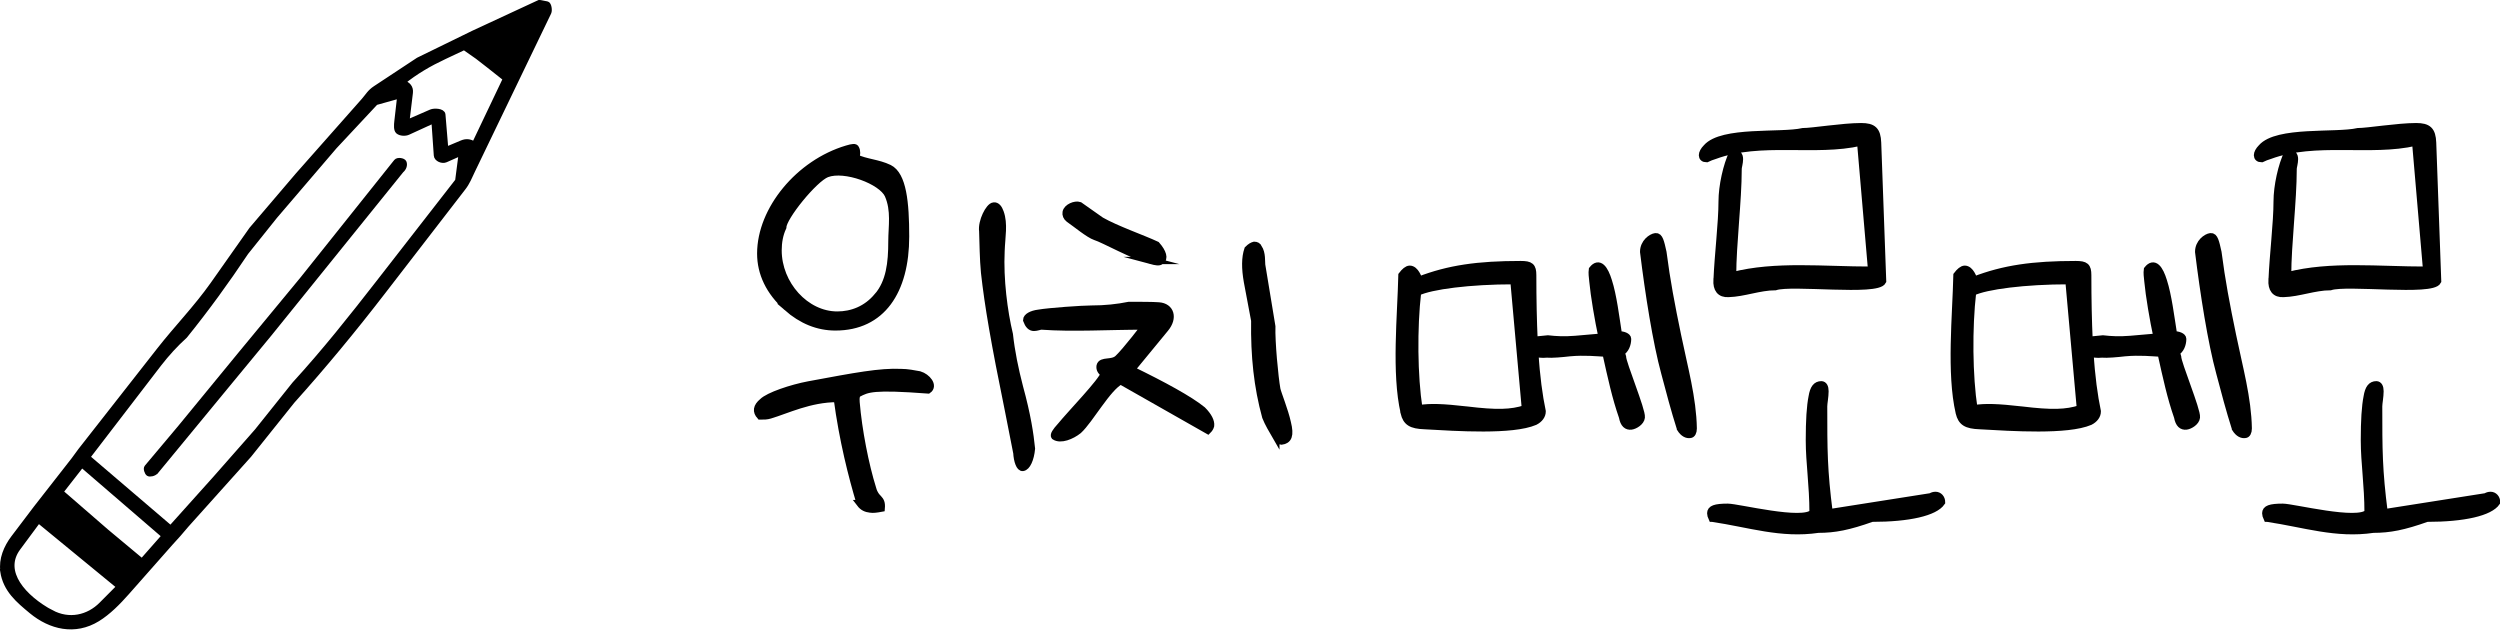
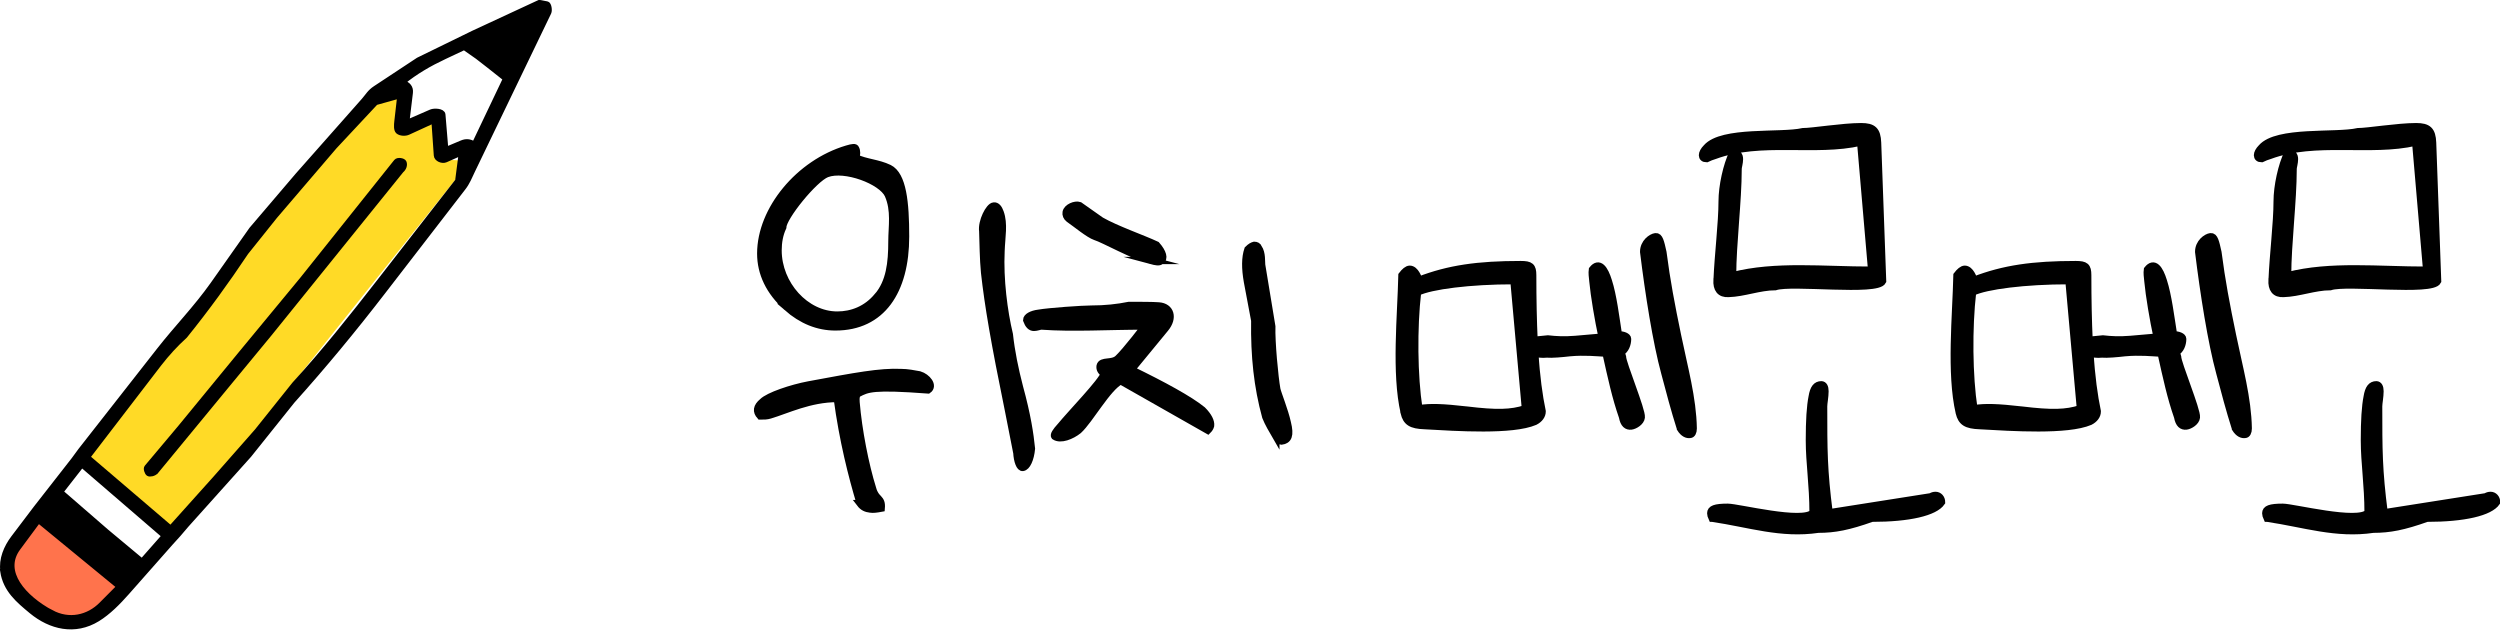
<svg xmlns="http://www.w3.org/2000/svg" id="_레이어_2" data-name="레이어 2" viewBox="0 0 259 65.21">
  <defs>
    <style>
      .cls-1 {
        stroke-width: .5px;
      }

      .cls-1, .cls-2 {
        stroke: #000;
        stroke-miterlimit: 10;
      }

      .cls-2 {
        stroke-width: .75px;
      }
+ 
+       .cls-3 {
+         fill: #ff734c;
+       }
+ 
+       .cls-4 {
+         fill: #ffda26;
+       }
    </style>
  </defs>
  <g id="_레이어_1-2" data-name="레이어 1">
    <g>
+       <path class="cls-4" d="M8.59,47.48l7.79,6.72c.78.67,1.96.56,2.6-.24l29.77-37.31-3.07-.11-.32-3.71-3.82.21-.16-3.09-2.5-.8L8.59,47.48Z" />
+       <polygon class="cls-3" points="3.29 53.55 12.32 60.78 9.05 64.43 4.92 63.64 1.09 60.37 .66 57.18 3.29 53.55" />
      <g>
        <path class="cls-2" d="M89.12,52.17c-.85-2.8-1.81-6.6-2.38-10.88-2.85,0-5.23,1.19-6.98,1.71-.33.1-.62.1-1,.1-.43-.48-.38-.95.24-1.47.62-.62,2.99-1.42,4.8-1.76,4.85-.9,7.37-1.38,9.55-1.28.67,0,1.33.14,1.9.24.81.24,1.52,1.14.9,1.57-5.75-.43-6.27-.14-7.27.38-.14.1-.24.33-.19.9.24,2.9.95,6.51,1.71,8.93.33,1.24,1,.9.9,2.04-.48.09-.86.14-1.14.09-.43-.05-.76-.19-1.05-.57ZM81.52,31.83c-1.81-1.62-2.71-3.52-2.71-5.56,0-4.56,3.99-9.36,8.93-10.83.62-.19.86-.19.9-.05.14.24.14.67,0,.95,1.09.52,2.28.52,3.47,1.09,1.43.71,1.71,3.56,1.71,7.08,0,5.65-2.47,9.36-7.27,9.36-1.81,0-3.47-.67-5.04-2.04ZM90.93,30.69c1.24-1.47,1.47-3.42,1.47-5.7,0-1.52.33-3.18-.38-4.8-.67-1.47-4.51-2.9-6.37-2.19-1.33.52-4.56,4.51-4.56,5.56-.33.71-.48,1.52-.48,2.38,0,3.52,2.85,6.7,6.13,6.7,1.52,0,3.04-.57,4.18-1.95ZM105.33,46.85l-.86-4.37c-1.43-6.98-2.09-10.83-2.47-14.25-.14-1.47-.14-2.95-.19-4.28-.14-1,.67-2.57,1.14-2.61.29-.05.52.24.67.67.43,1.19.14,2.52.09,3.99-.14,2.95.29,6.27.86,8.65.19,1.76.57,3.61,1.05,5.46.81,2.95,1.09,4.89,1.24,6.37-.1,1.09-.48,1.9-.9,1.95-.29.05-.57-.62-.62-1.57Z" />
        <path class="cls-2" d="M109.89,44.14c1.09-1.33,4.28-4.61,4.51-5.42-.33-.24-.48-.47-.43-.81.14-.62,1.24-.19,1.85-.76.86-.81,2.8-3.37,2.8-3.37-3.85,0-7.41.24-10.74,0-.14,0-.48.14-.76.14-.33,0-.57-.24-.76-.76,0-.33.52-.62,1.24-.71,1.09-.19,4.56-.43,5.46-.43,1.43,0,2.71-.14,3.9-.38,1.05,0,2.47,0,3.09.05,1.24.09,1.57,1.24.67,2.33l-3.52,4.28c3.33,1.62,6.03,3.09,7.37,4.18.62.62.9,1.19.85,1.62-.05.19-.14.33-.29.48l-9.03-5.13c-1.38.71-3.18,4.04-4.37,5.13-.71.57-1.85,1.04-2.47.62-.1-.14.1-.48.62-1.05ZM119.25,26.99c-1.81-.47-4.94-2.23-5.75-2.47-.71-.24-2-1.33-2.76-1.85-.24-.19-.33-.43-.29-.67.09-.52.95-.86,1.38-.71l2.23,1.57c1.57.9,4.32,1.85,5.75,2.52.67.76.86,1.43.43,1.66-.14.14-.48.09-1-.05ZM132.18,45.19c-.33-.57-.81-1.38-1.05-2-.86-3.14-1.19-6.27-1.14-9.98l-.76-4.04c-.24-1.38-.24-2.47.05-3.33.29-.29.48-.38.67-.43.19,0,.38.09.43.28.38.52.29,1.47.33,1.76l1.05,6.37c-.05,1.57.29,5.23.52,6.51.1.47.81,2.19,1.09,3.47.33,1.33.1,1.81-.62,1.9-.14,0-.38-.14-.57-.52Z" />
        <path class="cls-2" d="M145.48,42.76c-.95-4.09-.33-10.12-.24-14.25.29-.38.57-.62.81-.62.57,0,.9.95.95,1.14,3.09-1.19,6.08-1.62,10.55-1.62,1,0,1.24.19,1.24,1.09,0,2.52.05,4.8.14,6.75l1.43-.14c.86.1,1.71.14,2.85.05l2.76-.24c-.38-1.76-.81-4.28-.95-5.8-.05-.43-.1-.86-.05-1.19.71-.9,1.28-.05,1.66,1.19.48,1.47.76,3.75,1.04,5.56.52,0,.95.19.95.43,0,.57-.24,1.14-.67,1.38l.14.48c0,.67,2.04,5.56,1.95,6.27-.05.47-.67.85-1.05.9-.43.05-.76-.19-.9-.95-.71-2.04-1.14-4.04-1.71-6.6-.95-.05-2.19-.19-3.75-.05-.76.09-1.9.19-2.38.14-.57.05-.9,0-1.24-.14.14,2.42.43,4.51.76,6.08,0,.43-.29.81-.76,1.05-2.33,1-8.08.62-11.4.43-1.43-.05-1.9-.38-2.14-1.33ZM151.95,42.48c3.14.38,4.61.33,6.08-.14l-1.19-13.26c-4.56,0-8.6.52-9.98,1.19-.43,3.71-.38,8.7.14,12.07,1.19-.19,2.47-.14,4.94.14ZM174.09,44.38c-.62-1.95-1.09-3.75-1.62-5.75-.86-3.14-1.66-8.22-2.19-12.54,0-.95.81-1.52,1.24-1.57.38-.05.52.52.76,1.62.38,2.95.85,5.42,1.52,8.65.67,3.28,1.57,6.46,1.62,9.6,0,.38-.14.62-.33.62-.29.05-.67-.09-1-.62Z" />
        <path class="cls-2" d="M177.89,28.98c.1-2.52.52-5.89.52-8.12,0-1.57.48-3.75,1.09-4.99.52,0,.71.19.71.62,0,.38-.14.81-.14,1,0,3.37-.57,7.79-.57,11.07,4.42-1.14,9.41-.57,14.4-.57l-1.14-13.26c-4.66,1.09-10.36-.38-15.11,1.38-.29.09-.57.19-.85.33-.57,0-.57-.57,0-1.14,1.62-1.85,7.7-1.14,9.98-1.66,1,0,4.13-.52,6.03-.52,1.24,0,1.66.38,1.71,1.66l.52,14.35c-.57,1.14-9.41,0-11.12.57-1.62,0-3.28.67-4.85.71-.86.05-1.24-.47-1.19-1.42ZM177.37,53.69c-.09-.19-.14-.38-.14-.52,0-.43.43-.62,1.76-.62,1.09,0,7.79,1.71,8.84.57,0-2.9-.38-5.13-.38-7.51,0-2.04.09-3.52.29-4.51.14-.86.43-1.24.95-1.24.24,0,.38.24.38.67,0,.57-.14,1.24-.14,1.57,0,4.51,0,6.6.57,11.02l10.55-1.66c.14-.09.29-.14.48-.14.33,0,.62.29.62.71-.71,1.04-3.37,1.66-7.22,1.66-2.42.86-3.85,1.14-5.56,1.14-3.85.57-7.13-.57-10.98-1.14Z" />
        <path class="cls-2" d="M202.98,42.76c-.95-4.09-.33-10.12-.24-14.25.29-.38.57-.62.81-.62.57,0,.9.95.95,1.14,3.09-1.19,6.08-1.62,10.55-1.62,1,0,1.24.19,1.24,1.09,0,2.52.05,4.8.14,6.75l1.43-.14c.86.1,1.71.14,2.85.05l2.76-.24c-.38-1.76-.81-4.28-.95-5.8-.05-.43-.1-.86-.05-1.19.71-.9,1.28-.05,1.66,1.19.48,1.47.76,3.75,1.05,5.56.52,0,.95.19.95.43,0,.57-.24,1.14-.67,1.38l.14.48c0,.67,2.04,5.56,1.95,6.27-.05.47-.67.85-1.05.9-.43.05-.76-.19-.9-.95-.71-2.04-1.14-4.04-1.71-6.6-.95-.05-2.19-.19-3.75-.05-.76.09-1.9.19-2.38.14-.57.05-.9,0-1.24-.14.14,2.42.43,4.51.76,6.08,0,.43-.29.81-.76,1.05-2.33,1-8.08.62-11.4.43-1.43-.05-1.9-.38-2.14-1.33ZM209.45,42.48c3.14.38,4.61.33,6.08-.14l-1.19-13.26c-4.56,0-8.6.52-9.98,1.19-.43,3.71-.38,8.7.14,12.07,1.19-.19,2.47-.14,4.94.14ZM231.59,44.38c-.62-1.95-1.09-3.75-1.62-5.75-.86-3.14-1.66-8.22-2.19-12.54,0-.95.81-1.52,1.24-1.57.38-.05.52.52.76,1.62.38,2.95.85,5.42,1.52,8.65.67,3.28,1.57,6.46,1.62,9.6,0,.38-.14.62-.33.62-.29.05-.67-.09-1-.62Z" />
        <path class="cls-2" d="M235.39,28.98c.1-2.52.52-5.89.52-8.12,0-1.57.48-3.75,1.09-4.99.52,0,.71.19.71.62,0,.38-.14.81-.14,1,0,3.37-.57,7.79-.57,11.07,4.42-1.14,9.41-.57,14.4-.57l-1.14-13.26c-4.66,1.09-10.36-.38-15.11,1.38-.29.09-.57.19-.85.33-.57,0-.57-.57,0-1.14,1.62-1.85,7.7-1.14,9.98-1.66,1,0,4.13-.52,6.03-.52,1.24,0,1.66.38,1.71,1.66l.52,14.35c-.57,1.14-9.41,0-11.12.57-1.62,0-3.28.67-4.85.71-.86.05-1.24-.47-1.19-1.42ZM234.87,53.69c-.09-.19-.14-.38-.14-.52,0-.43.43-.62,1.76-.62,1.09,0,7.79,1.71,8.84.57,0-2.9-.38-5.13-.38-7.51,0-2.04.09-3.52.29-4.51.14-.86.43-1.24.95-1.24.24,0,.38.24.38.67,0,.57-.14,1.24-.14,1.57,0,4.51,0,6.6.57,11.02l10.55-1.66c.14-.09.29-.14.48-.14.33,0,.62.29.62.71-.71,1.04-3.37,1.66-7.22,1.66-2.42.86-3.85,1.14-5.56,1.14-3.85.57-7.13-.57-10.98-1.14Z" />
      </g>
      <g>
        <path class="cls-1" d="M.29,59.19c-.19-1.25.35-2.5,1.09-3.48l2.31-3.05,3.93-5.03.71-.97,8.15-10.4c1.85-2.36,3.82-4.36,5.56-6.82l4.01-5.69,4.81-5.64,6.81-7.7c.44-.5.61-.88,1.22-1.28l4.44-2.93,5.71-2.79,6.83-3.17.8.15c.22.04.31.69.2.91l-7.9,16.39c-.31.65-.53,1.23-.97,1.79l-8.32,10.78c-3.03,3.93-6.07,7.61-9.38,11.3l-4.48,5.6-6.51,7.26-.82.96-.78.86-4.54,5.14c-.91,1.03-1.94,2.08-3.05,2.76-2.36,1.45-4.89.83-6.87-.8-1.36-1.13-2.68-2.21-2.98-4.15ZM46.19,15.48l1.64-.69c.43-.18.83-.18,1.3.13l3.22-6.76-1.68-1.33-1.21-.94-1.37-.96-2.04.96c-1.56.73-2.99,1.56-4.34,2.65.6.16.88.55.82,1.06l-.37,3.07,2.5-1.09c.33-.14,1.21-.1,1.24.29l.3,3.61ZM26.62,44.64l3.87-4.84c3.11-3.4,5.87-6.88,8.71-10.53l8.2-10.54.37-2.86-1.6.71c-.35.16-.96-.09-.98-.48l-.25-3.59-2.66,1.22c-.28.13-.79.12-1.05-.1-.21-.18-.17-.7-.13-1.05l.3-2.63-2.47.69-4.26,4.56-6.16,7.2-3.01,3.76c-2,3-4.07,5.85-6.33,8.65-1.01.92-1.84,1.83-2.68,2.91l-7.4,9.64,8.59,7.34,4.63-5.16,4.32-4.91ZM14.71,58.12l2.29-2.6-8.52-7.34-2.17,2.78,4.73,4.1,3.67,3.06ZM5.31,63.43c1.84,1,3.84.55,5.2-.83l1.81-1.82-8.33-6.84-2.11,2.85c-1.83,2.48.66,5.15,3.43,6.65Z" />
        <path class="cls-1" d="M16.15,48.87c-.18.22-.63.31-.78.21s-.3-.54-.17-.68l3.48-4.14,6.32-7.7,6.32-7.65,9.72-12.18c.17-.21.75-.11.83.09.11.26,0,.62-.28.85l-13.65,16.91-4.29,5.2-7.49,9.09Z" />
      </g>
    </g>
  </g>
</svg>
